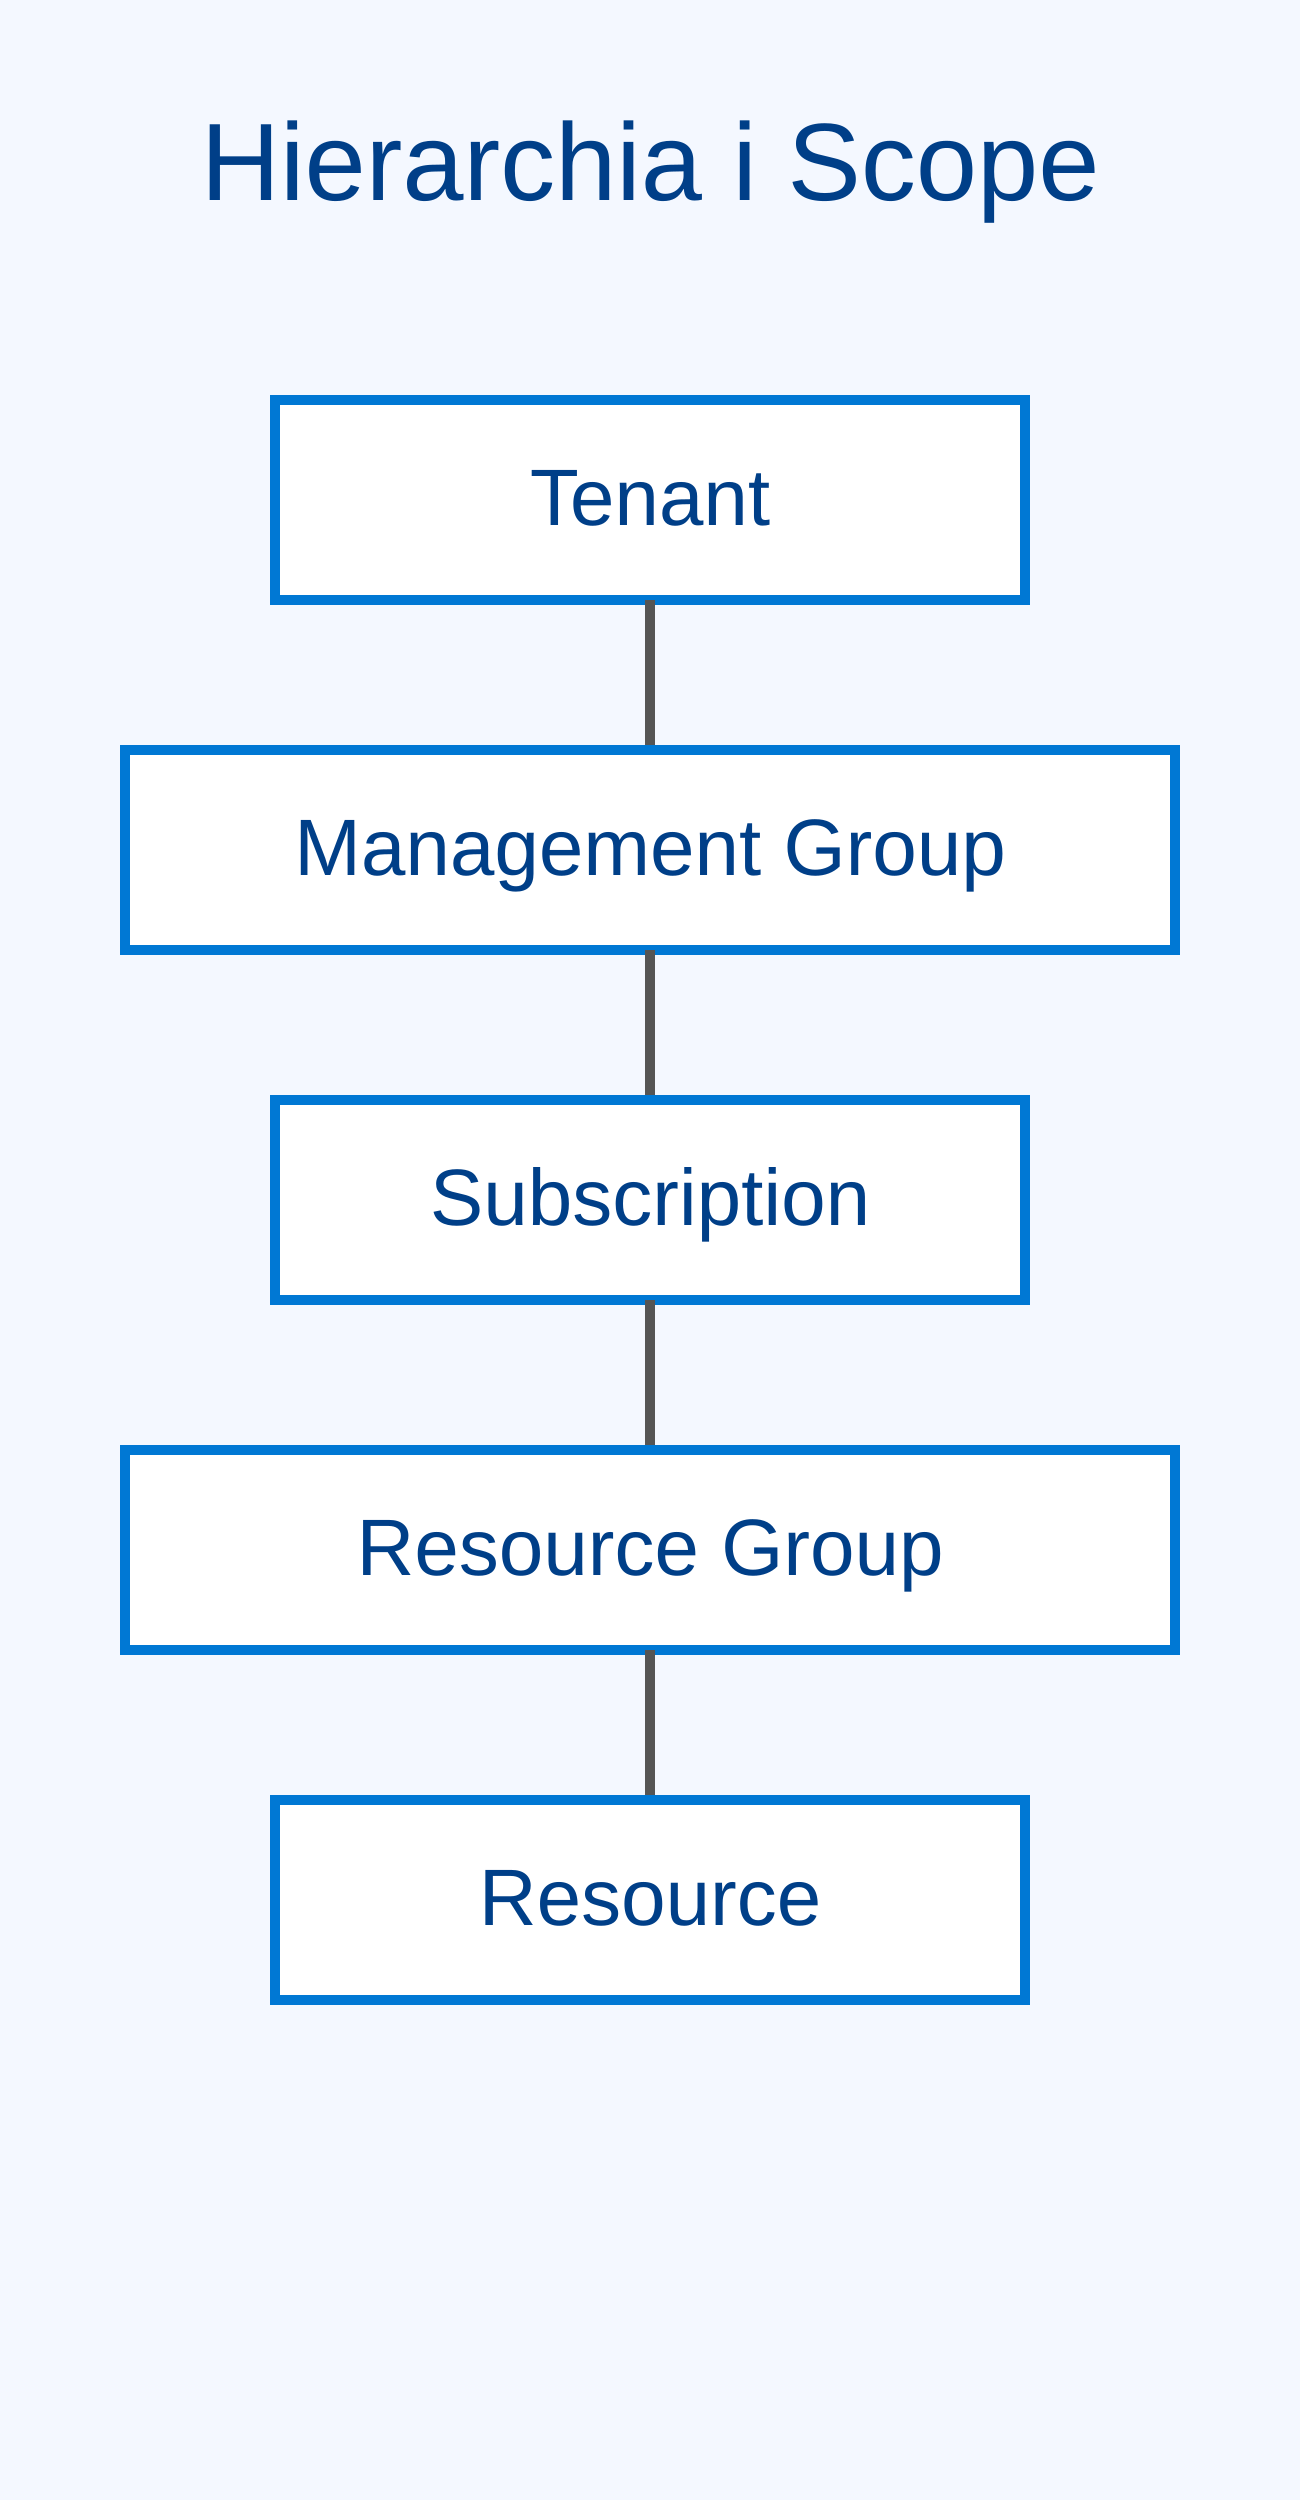
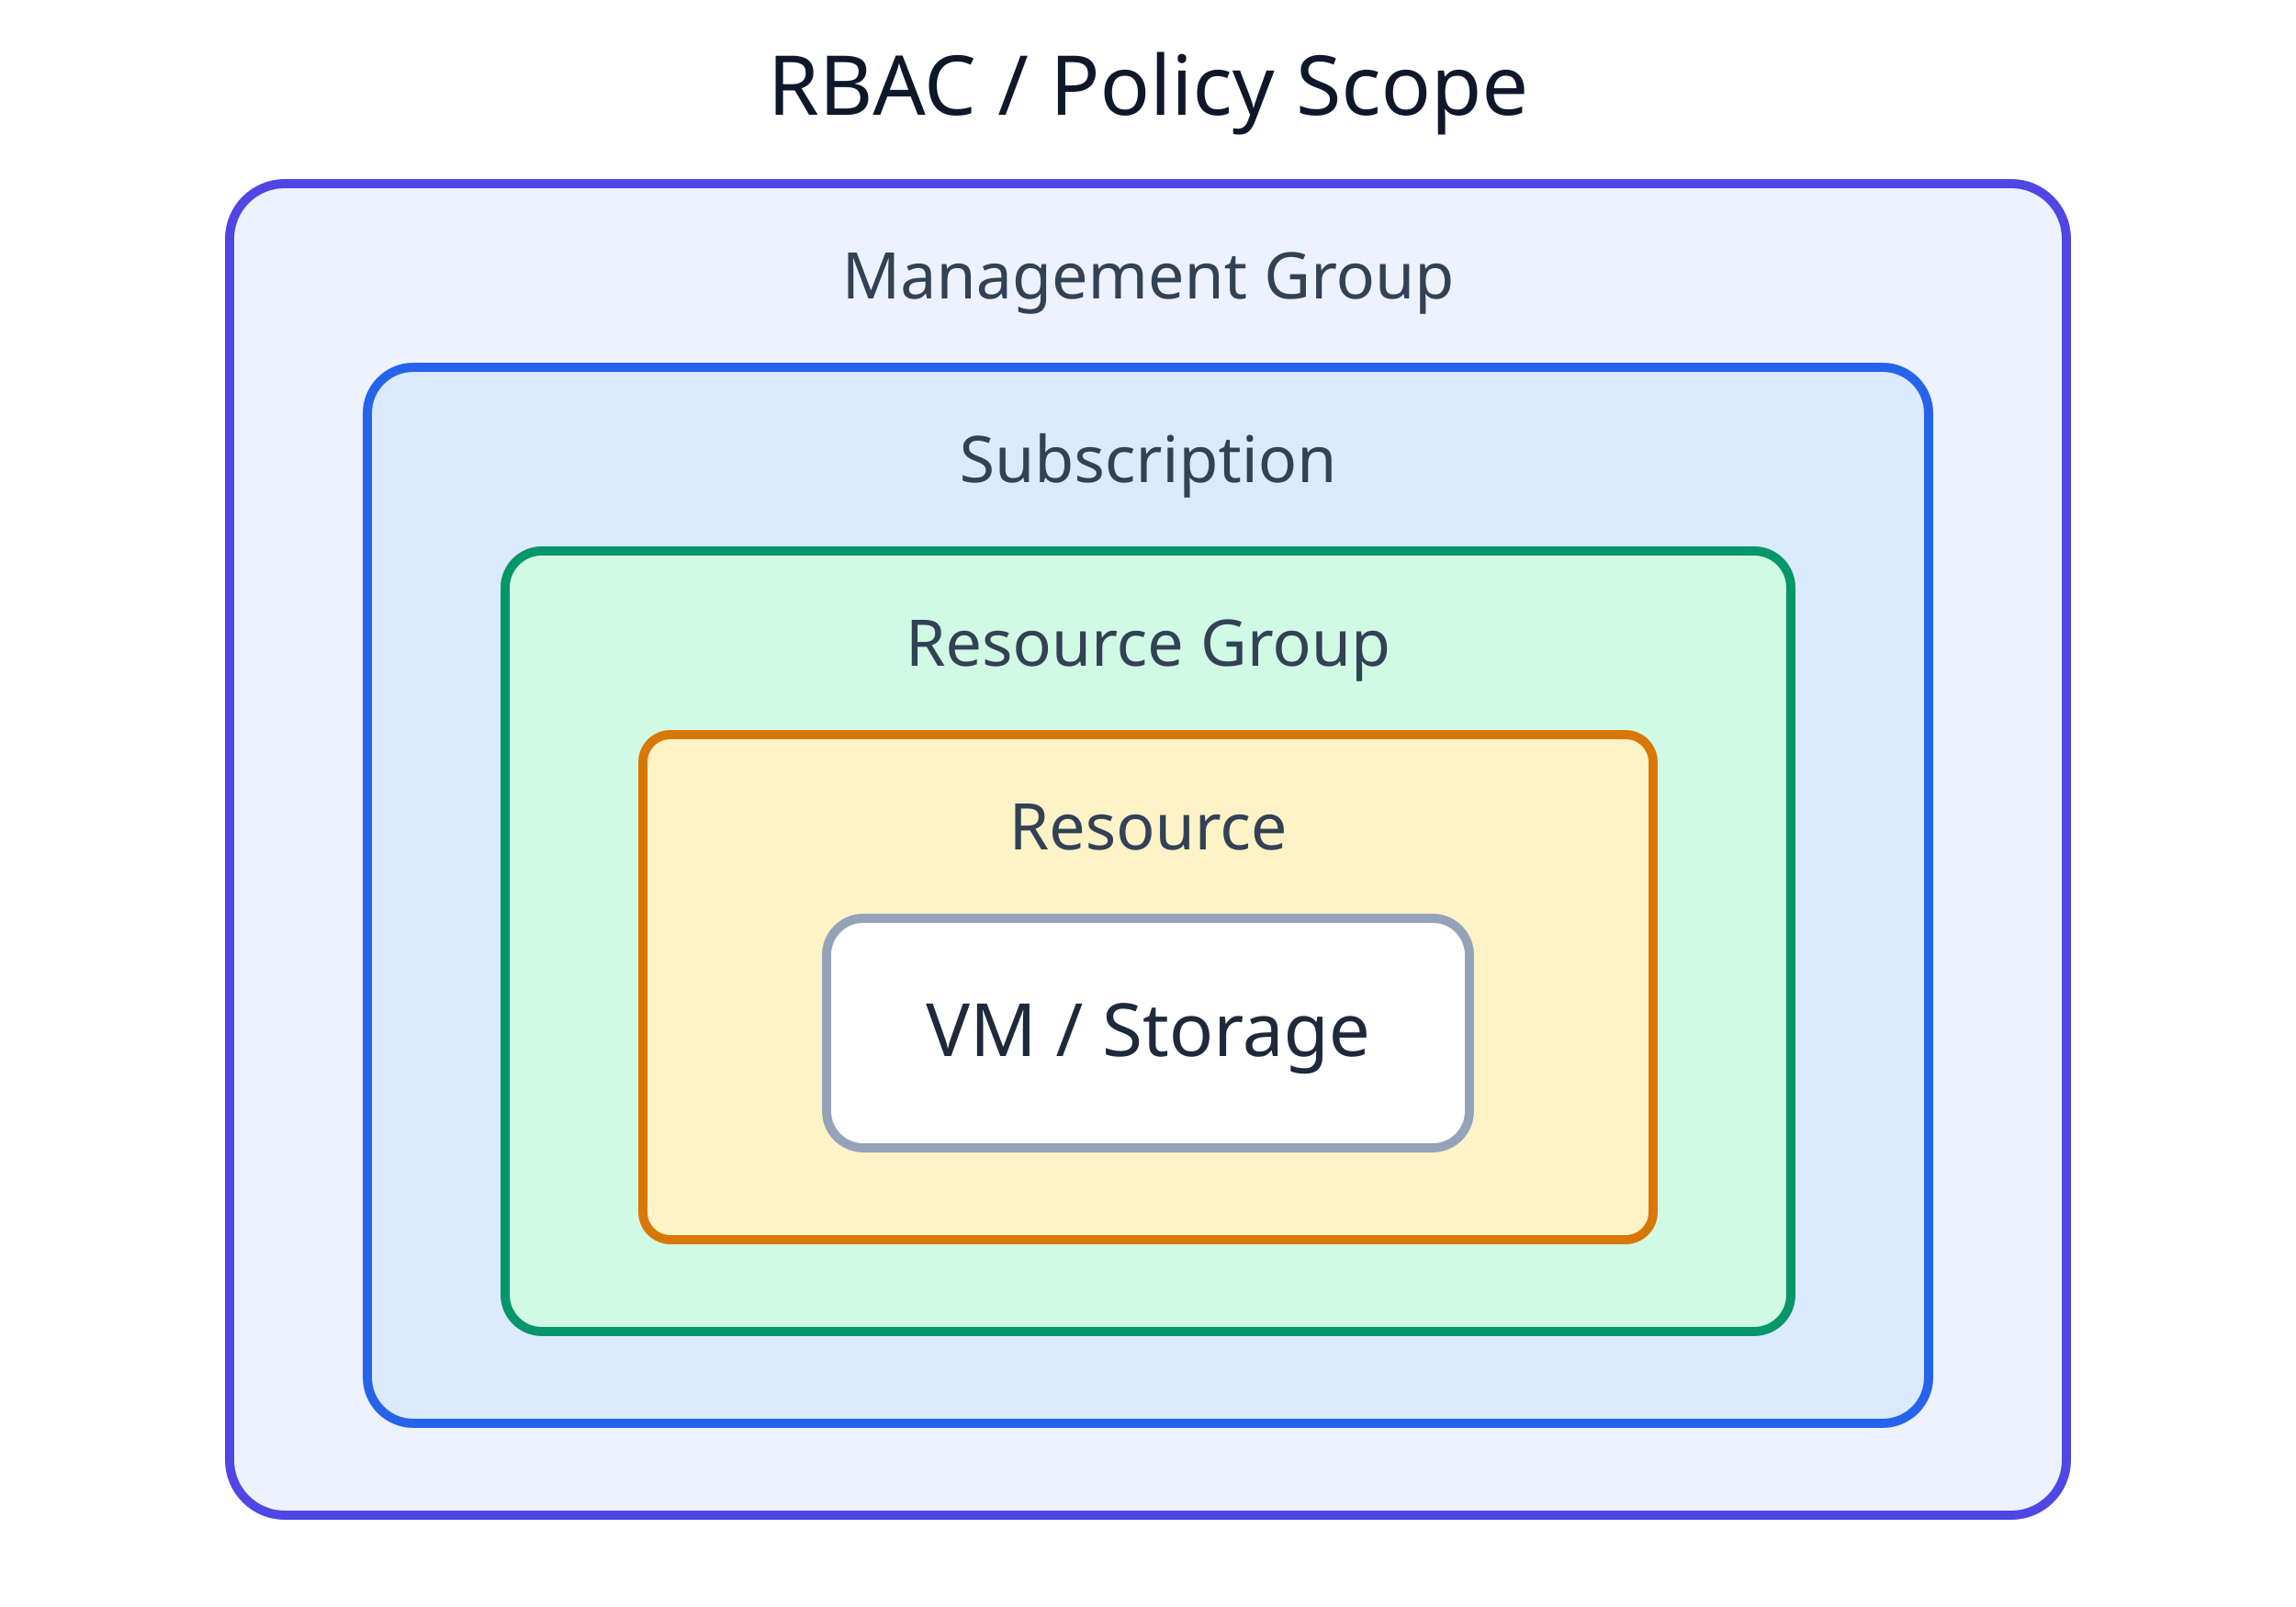
- <svg xmlns="http://www.w3.org/2000/svg" width="260" height="500">
-   <rect width="260" height="500" fill="#f4f8ff" />
-   <text x="130" y="40" font-size="22" font-family="Arial" fill="#003f88" text-anchor="middle">
-     Hierarchia i Scope
-   </text>
-   <g font-family="Arial" font-size="16" fill="#003f88" text-anchor="middle">
-     <rect x="55" y="80" width="150" height="40" fill="#fff" stroke="#0078d4" stroke-width="2" />
-     <text x="130" y="105">Tenant</text>
-     <line x1="130" y1="120" x2="130" y2="150" stroke="#555" stroke-width="2" />
-     <rect x="25" y="150" width="210" height="40" fill="#fff" stroke="#0078d4" stroke-width="2" />
-     <text x="130" y="175">Management Group</text>
-     <line x1="130" y1="190" x2="130" y2="220" stroke="#555" stroke-width="2" />
-     <rect x="55" y="220" width="150" height="40" fill="#fff" stroke="#0078d4" stroke-width="2" />
-     <text x="130" y="245">Subscription</text>
-     <line x1="130" y1="260" x2="130" y2="290" stroke="#555" stroke-width="2" />
-     <rect x="25" y="290" width="210" height="40" fill="#fff" stroke="#0078d4" stroke-width="2" />
-     <text x="130" y="315">Resource Group</text>
-     <line x1="130" y1="330" x2="130" y2="360" stroke="#555" stroke-width="2" />
-     <rect x="55" y="360" width="150" height="40" fill="#fff" stroke="#0078d4" stroke-width="2" />
-     <text x="130" y="385">Resource</text>
-   </g>
+ <svg xmlns="http://www.w3.org/2000/svg" viewBox="0 0 500 350" width="500" height="350">
+   <defs>
+     <marker id="arrow" markerWidth="10" markerHeight="7" refX="9" refY="3.5" orient="auto">
+       <polygon points="0 0, 10 3.5, 0 7" fill="#475569" />
+     </marker>
+     <marker id="arrowBlue" markerWidth="10" markerHeight="7" refX="9" refY="3.5" orient="auto">
+       <polygon points="0 0, 10 3.5, 0 7" fill="#2563EB" />
+     </marker>
+   </defs>
+   <rect width="500" height="350" fill="#FFFFFF" />
+   <text x="250" y="25" text-anchor="middle" font-family="Segoe UI" font-size="18" fill="#0F172A">RBAC / Policy Scope</text>
+   <rect x="50" y="40" width="400" height="290" rx="12" fill="#EEF2FF" stroke="#4F46E5" stroke-width="2" />
+   <text x="250" y="65" text-anchor="middle" font-family="Segoe UI" font-size="14" fill="#334155">Management Group</text>
+   <rect x="80" y="80" width="340" height="230" rx="10" fill="#DBEAFE" stroke="#2563EB" stroke-width="2" />
+   <text x="250" y="105" text-anchor="middle" font-family="Segoe UI" font-size="14" fill="#334155">Subscription</text>
+   <rect x="110" y="120" width="280" height="170" rx="8" fill="#D1FAE5" stroke="#059669" stroke-width="2" />
+   <text x="250" y="145" text-anchor="middle" font-family="Segoe UI" font-size="14" fill="#334155">Resource Group</text>
+   <rect x="140" y="160" width="220" height="110" rx="6" fill="#FEF3C7" stroke="#D97706" stroke-width="2" />
+   <text x="250" y="185" text-anchor="middle" font-family="Segoe UI" font-size="14" fill="#334155">Resource</text>
+   <rect x="180" y="200" width="140" height="50" rx="8" fill="#FFFFFF" stroke="#94A3B8" stroke-width="2" />
+   <text x="250" y="230" text-anchor="middle" font-family="Segoe UI" font-size="16" fill="#1E293B">VM / Storage</text>
</svg>
